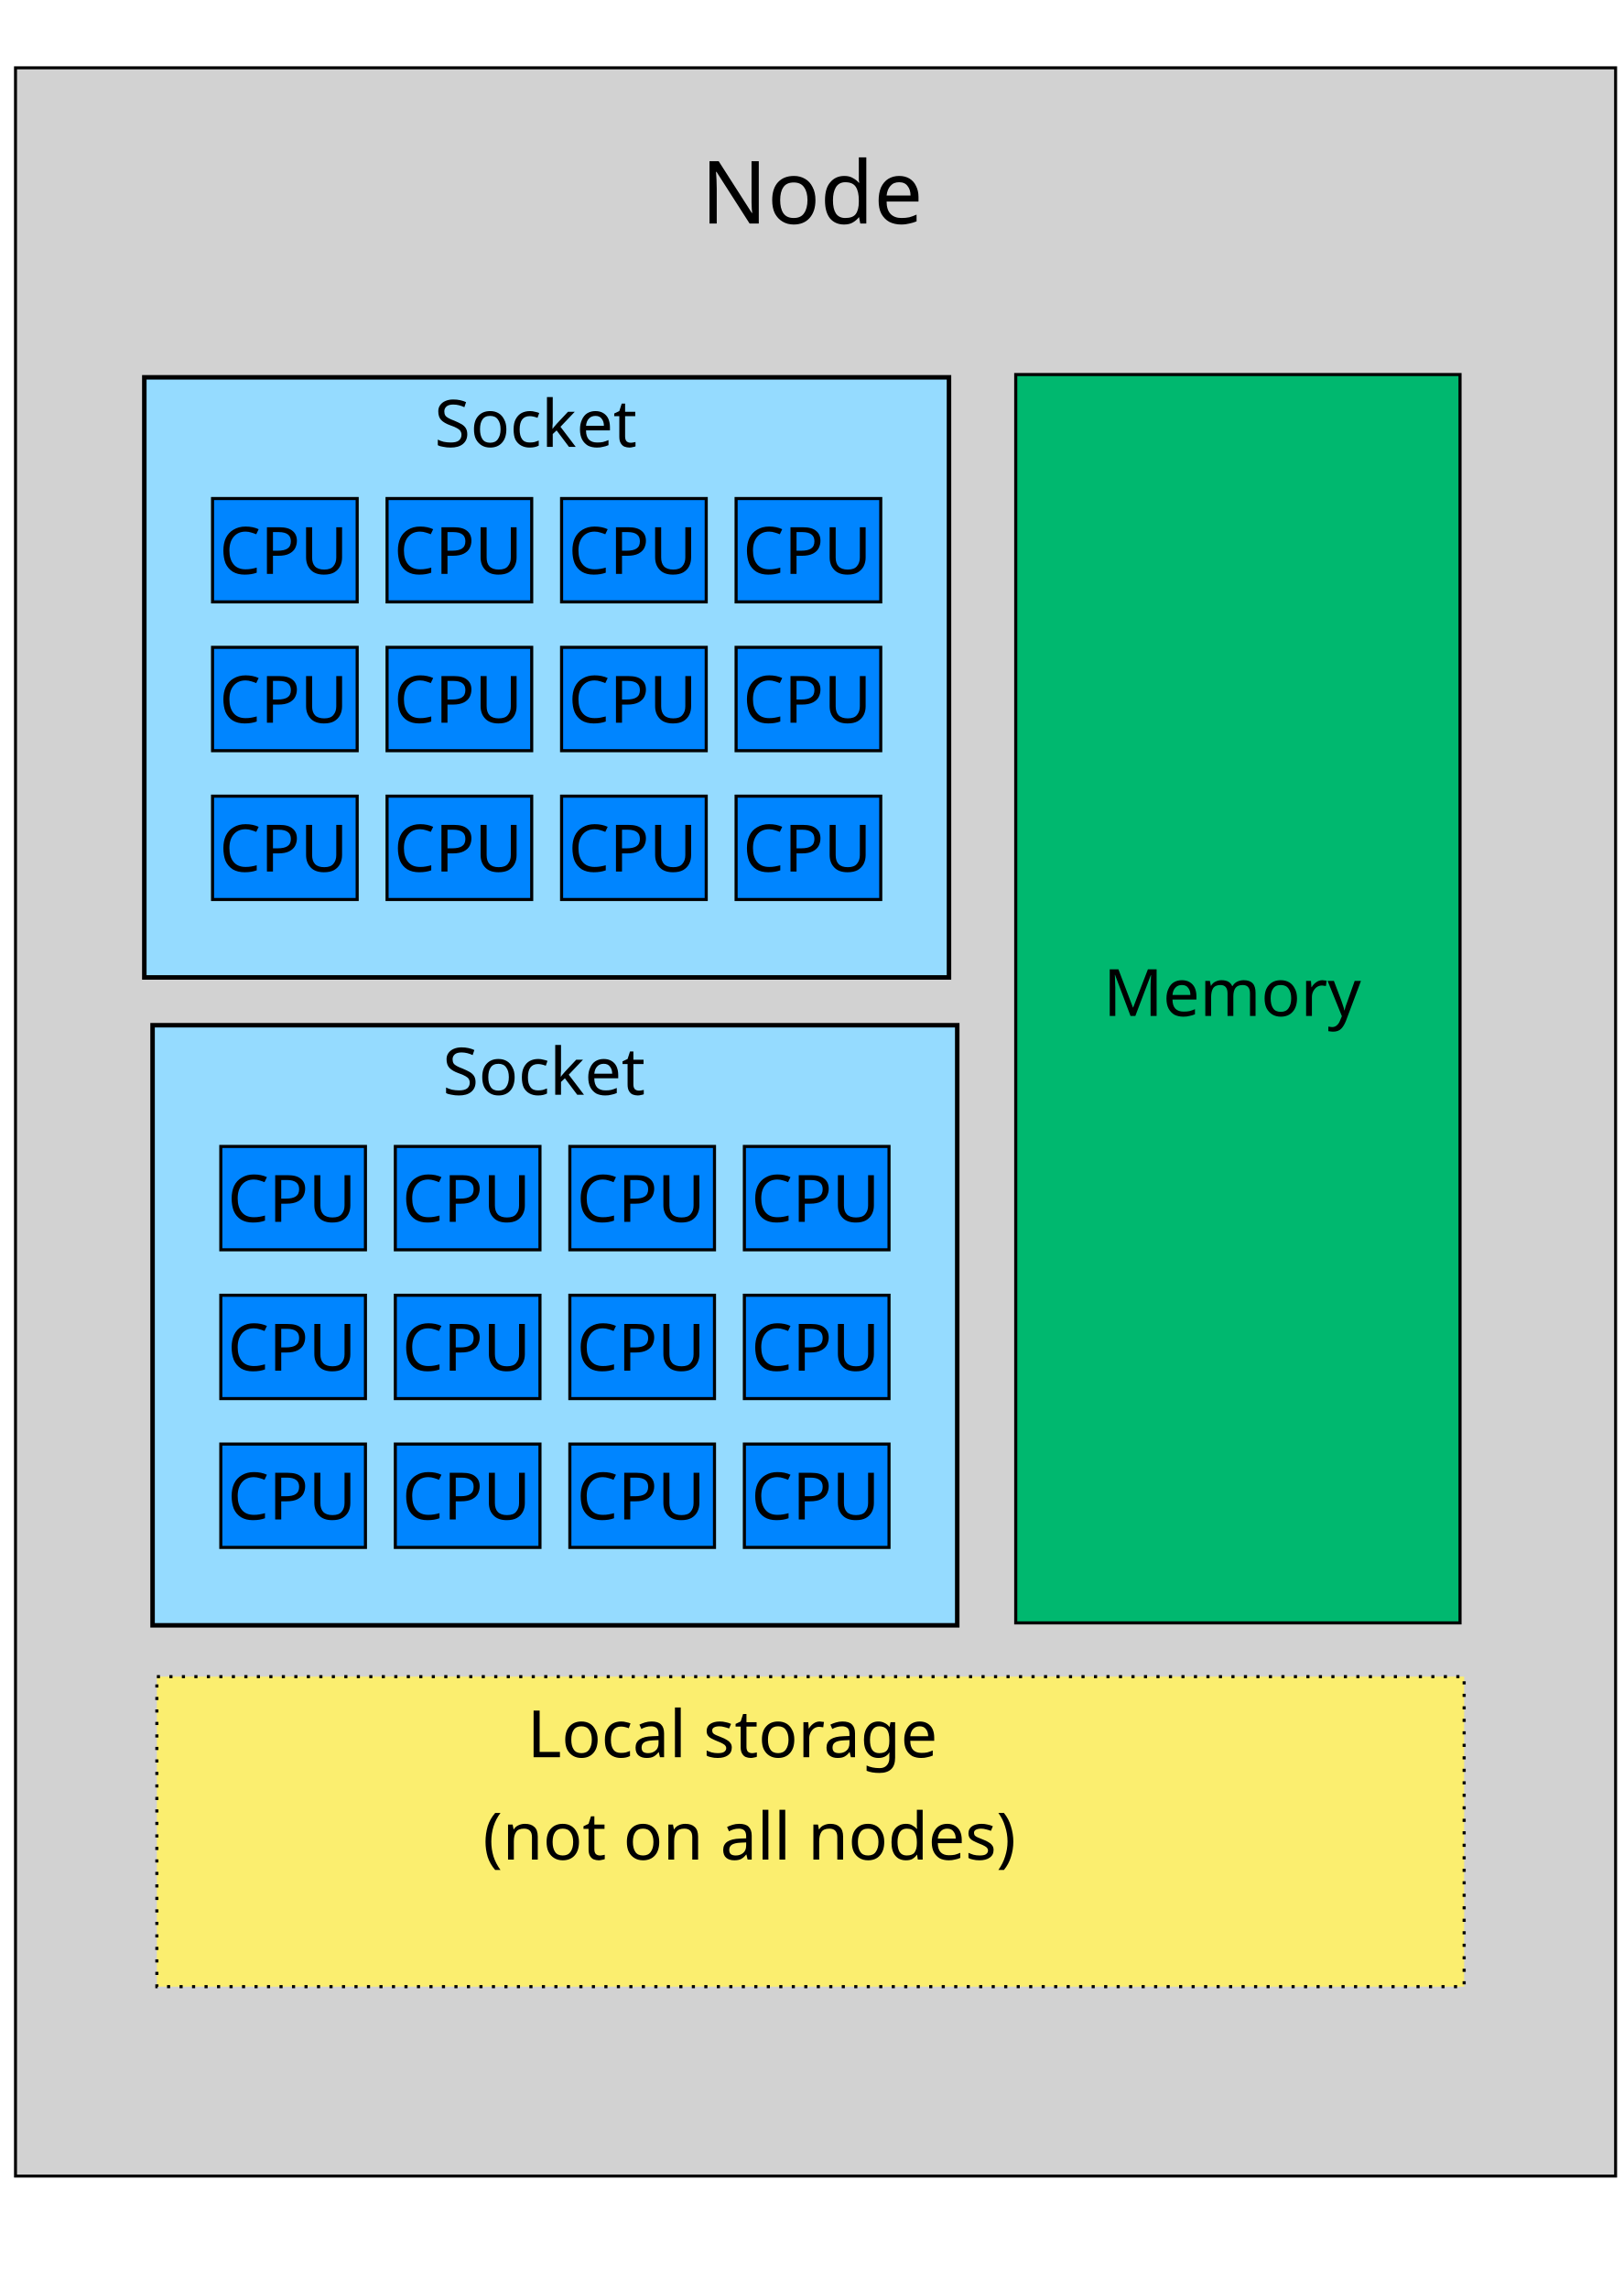
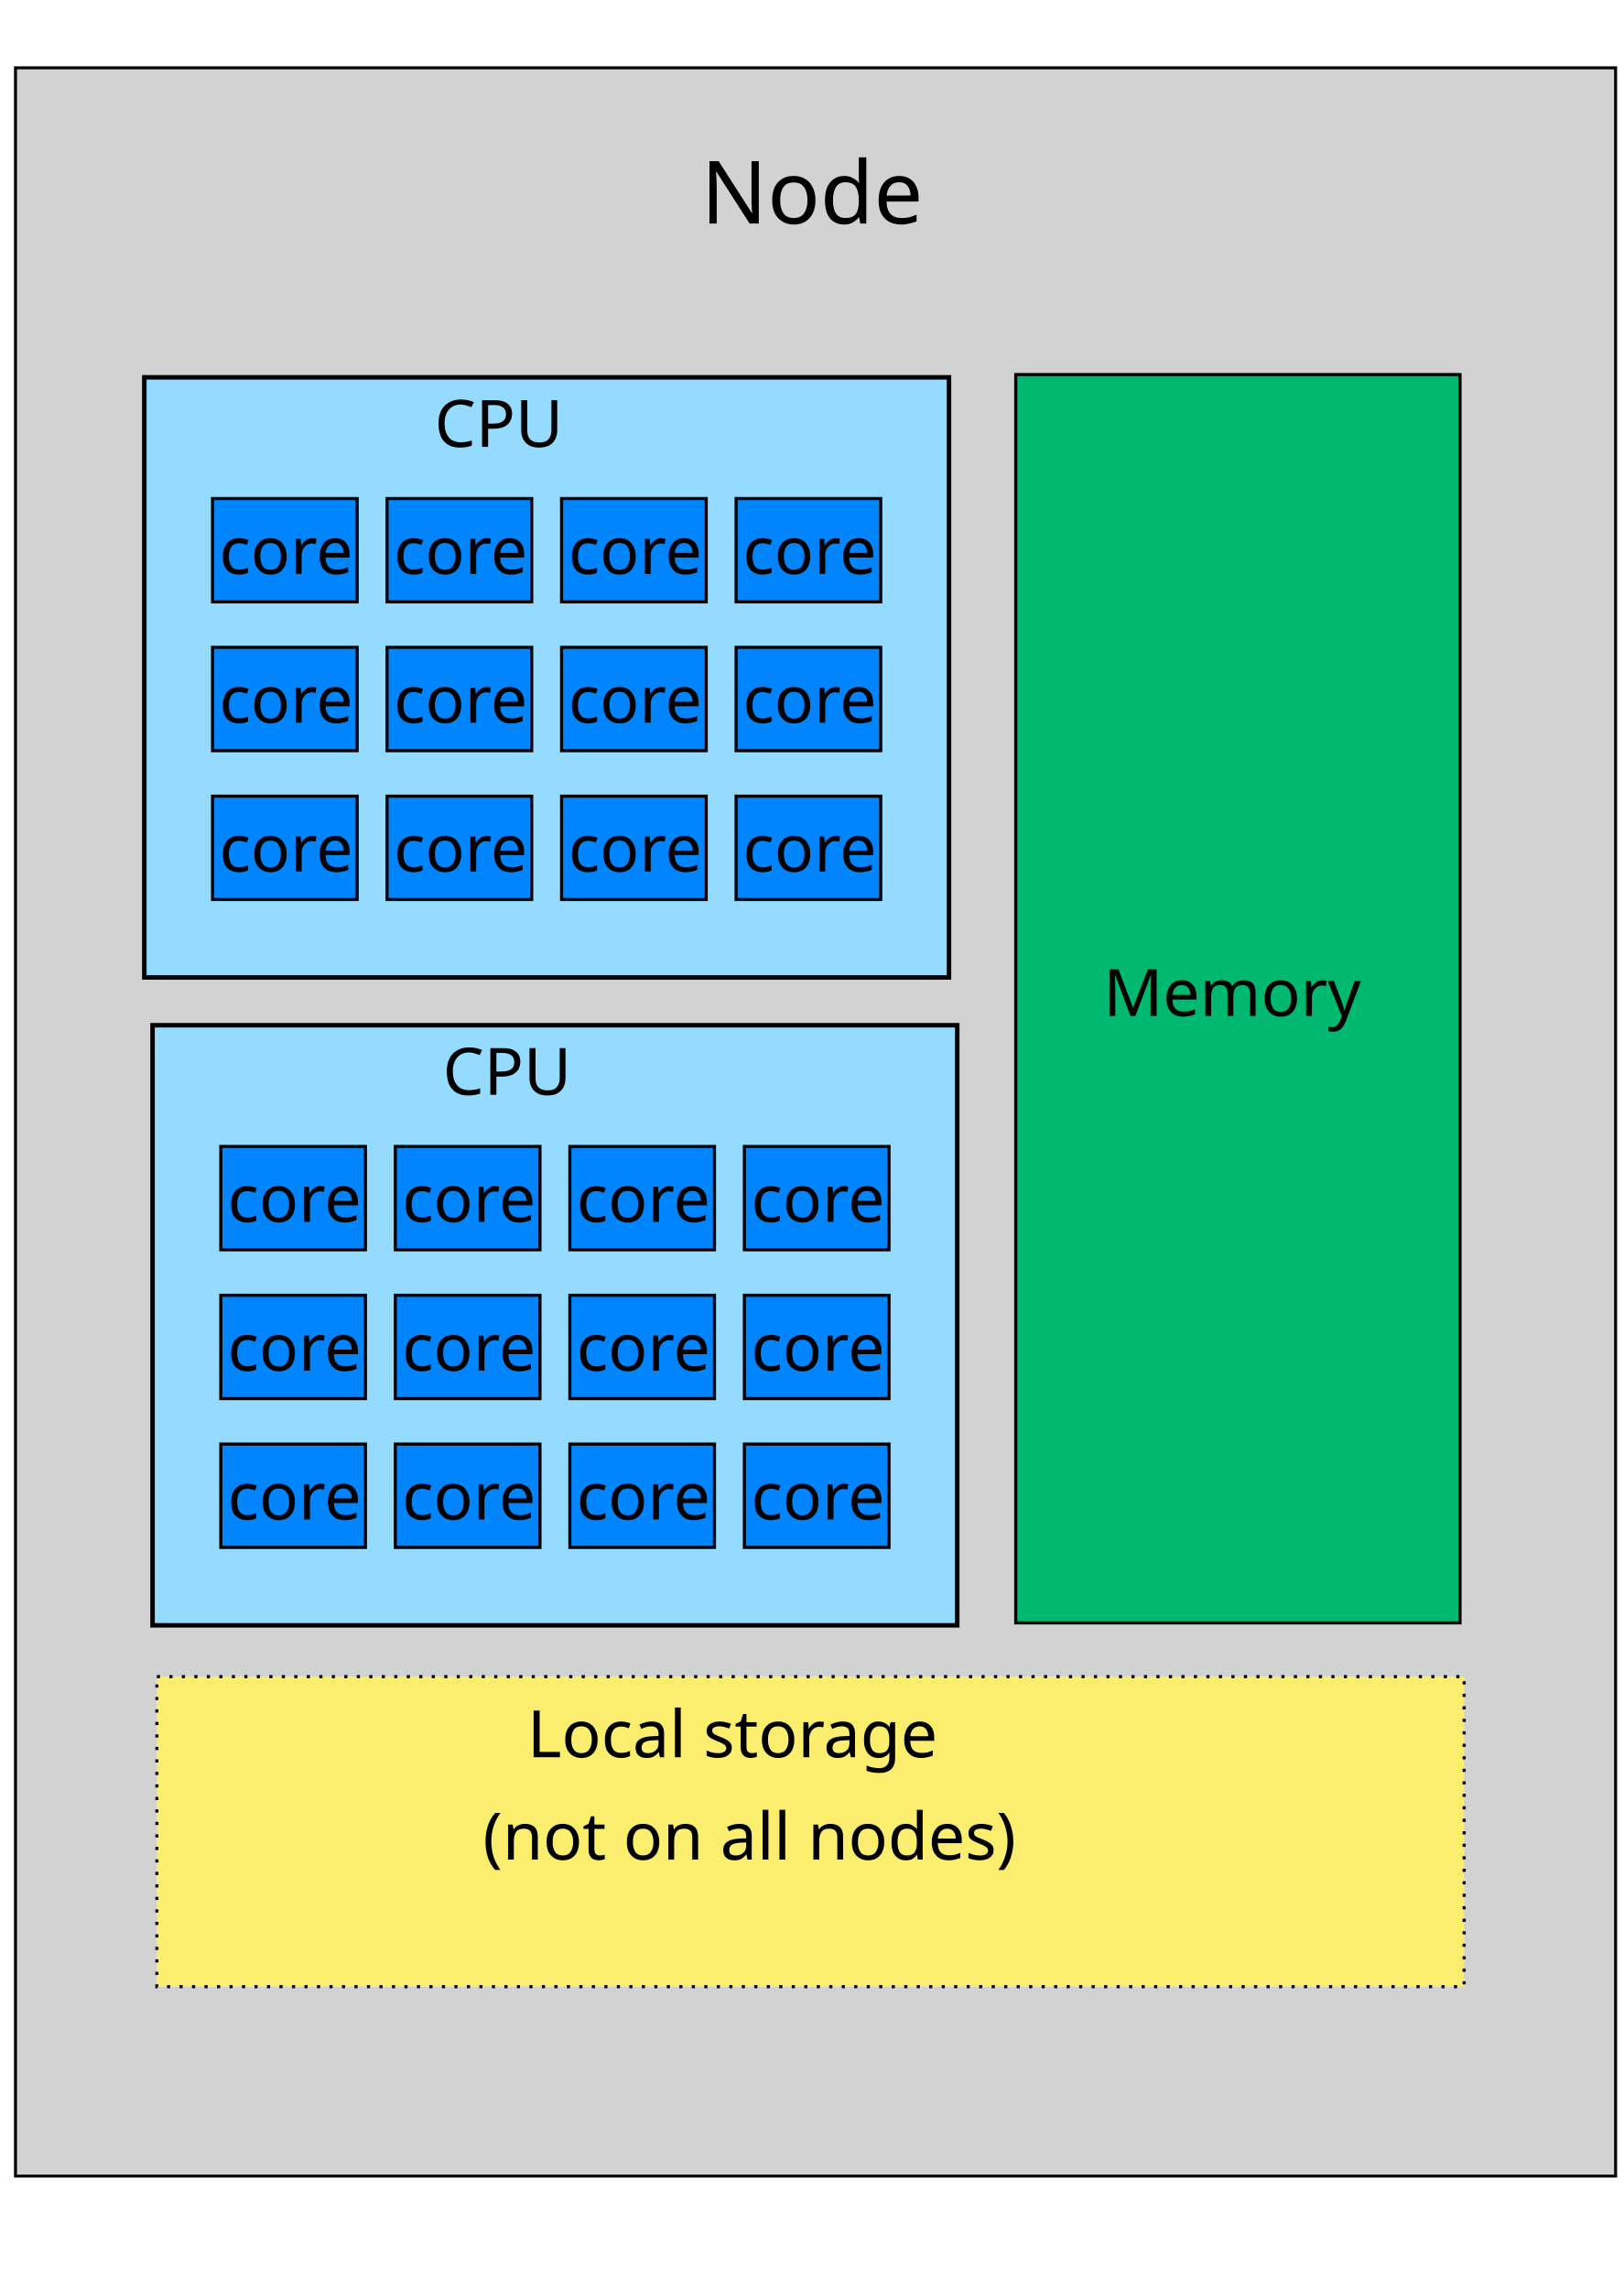
<svg xmlns="http://www.w3.org/2000/svg" width="105mm" height="148mm" viewBox="0 0 105 148" version="1.1" id="svg5460">
  <defs id="defs5454" />
  <g id="layer1">
    <g id="g287" transform="translate(-40.82143,-133.8036)">
      <rect style="fill:#d2d2d2;fill-opacity:1;stroke:#000000;stroke-width:0.193;stroke-miterlimit:4;stroke-dasharray:none;stroke-dashoffset:0;stroke-opacity:1" id="rect6005" width="103.475" height="136.314" x="41.824" y="138.188" />
      <rect style="fill:#95dbff;fill-opacity:1;stroke:#000000;stroke-width:0.291;stroke-miterlimit:4;stroke-dasharray:none;stroke-dashoffset:0;stroke-opacity:1" id="rect6007" width="52.036" height="38.801" x="50.154" y="158.2" />
      <g id="g6105" transform="translate(-2.89732,45.16855)">
        <g id="g6018">
          <rect style="fill:#0085ff;fill-opacity:1;stroke:#000000;stroke-width:0.2;stroke-miterlimit:4;stroke-dasharray:none;stroke-dashoffset:0;stroke-opacity:1" id="rect6009" width="9.354" height="6.682" x="57.463" y="120.869" />
          <text xml:space="preserve" style="font-style:normal;font-weight:normal;font-size:4.233px;line-height:6.615px;font-family:sans-serif;letter-spacing:0px;word-spacing:0px;fill:#000000;fill-opacity:1;stroke:none;stroke-width:0.265" x="57.899" y="125.745" id="text6013">
-             <tspan id="tspan6011" x="57.899" y="125.745" style="stroke-width:0.265">CPU</tspan>
+             <tspan id="tspan6011" x="57.899" y="125.745" style="stroke-width:0.265">core</tspan>
          </text>
        </g>
        <g transform="translate(-4.762502,0.6681691)" id="g6084">
          <g transform="translate(38.62045,-0.6681691)" id="g6018-0">
            <rect y="120.869" x="57.463" height="6.682" width="9.354" id="rect6009-1" style="fill:#0085ff;fill-opacity:1;stroke:#000000;stroke-width:0.2;stroke-miterlimit:4;stroke-dasharray:none;stroke-dashoffset:0;stroke-opacity:1" />
            <text id="text6013-9" y="125.745" x="57.899" style="font-style:normal;font-weight:normal;font-size:4.233px;line-height:6.615px;font-family:sans-serif;letter-spacing:0px;word-spacing:0px;fill:#000000;fill-opacity:1;stroke:none;stroke-width:0.265" xml:space="preserve">
-               <tspan style="stroke-width:0.265" y="125.745" x="57.899" id="tspan6011-1">CPU</tspan>
+               <tspan style="stroke-width:0.265" y="125.745" x="57.899" id="tspan6011-1">core</tspan>
            </text>
          </g>
        </g>
        <g transform="translate(-3.620455,0.6681691)" id="g6078">
          <g transform="translate(26.19241,-0.6681691)" id="g6018-1">
            <rect y="120.869" x="57.463" height="6.682" width="9.354" id="rect6009-7" style="fill:#0085ff;fill-opacity:1;stroke:#000000;stroke-width:0.2;stroke-miterlimit:4;stroke-dasharray:none;stroke-dashoffset:0;stroke-opacity:1" />
            <text id="text6013-1" y="125.745" x="57.899" style="font-style:normal;font-weight:normal;font-size:4.233px;line-height:6.615px;font-family:sans-serif;letter-spacing:0px;word-spacing:0px;fill:#000000;fill-opacity:1;stroke:none;stroke-width:0.265" xml:space="preserve">
-               <tspan style="stroke-width:0.265" y="125.745" x="57.899" id="tspan6011-14">CPU</tspan>
+               <tspan style="stroke-width:0.265" y="125.745" x="57.899" id="tspan6011-14">core</tspan>
            </text>
          </g>
        </g>
        <g transform="translate(-1.810223,0.8018039)" id="g6072">
          <g transform="translate(13.09621,-0.8018039)" id="g6018-3">
            <rect y="120.869" x="57.463" height="6.682" width="9.354" id="rect6009-9" style="fill:#0085ff;fill-opacity:1;stroke:#000000;stroke-width:0.2;stroke-miterlimit:4;stroke-dasharray:none;stroke-dashoffset:0;stroke-opacity:1" />
            <text id="text6013-2" y="125.745" x="57.899" style="font-style:normal;font-weight:normal;font-size:4.233px;line-height:6.615px;font-family:sans-serif;letter-spacing:0px;word-spacing:0px;fill:#000000;fill-opacity:1;stroke:none;stroke-width:0.265" xml:space="preserve">
-               <tspan style="stroke-width:0.265" y="125.745" x="57.899" id="tspan6011-9">CPU</tspan>
+               <tspan style="stroke-width:0.265" y="125.745" x="57.899" id="tspan6011-9">core</tspan>
            </text>
          </g>
        </g>
      </g>
      <g transform="translate(-2.89732,54.79024)" id="g6105-4">
        <g id="g6018-5">
          <rect style="fill:#0085ff;fill-opacity:1;stroke:#000000;stroke-width:0.2;stroke-miterlimit:4;stroke-dasharray:none;stroke-dashoffset:0;stroke-opacity:1" id="rect6009-8" width="9.354" height="6.682" x="57.463" y="120.869" />
          <text xml:space="preserve" style="font-style:normal;font-weight:normal;font-size:4.233px;line-height:6.615px;font-family:sans-serif;letter-spacing:0px;word-spacing:0px;fill:#000000;fill-opacity:1;stroke:none;stroke-width:0.265" x="57.899" y="125.745" id="text6013-5">
-             <tspan id="tspan6011-5" x="57.899" y="125.745" style="stroke-width:0.265">CPU</tspan>
+             <tspan id="tspan6011-5" x="57.899" y="125.745" style="stroke-width:0.265">core</tspan>
          </text>
        </g>
        <g transform="translate(-4.762502,0.6681691)" id="g6084-4">
          <g transform="translate(38.62045,-0.6681691)" id="g6018-0-5">
            <rect y="120.869" x="57.463" height="6.682" width="9.354" id="rect6009-1-8" style="fill:#0085ff;fill-opacity:1;stroke:#000000;stroke-width:0.2;stroke-miterlimit:4;stroke-dasharray:none;stroke-dashoffset:0;stroke-opacity:1" />
            <text id="text6013-9-7" y="125.745" x="57.899" style="font-style:normal;font-weight:normal;font-size:4.233px;line-height:6.615px;font-family:sans-serif;letter-spacing:0px;word-spacing:0px;fill:#000000;fill-opacity:1;stroke:none;stroke-width:0.265" xml:space="preserve">
-               <tspan style="stroke-width:0.265" y="125.745" x="57.899" id="tspan6011-1-1">CPU</tspan>
+               <tspan style="stroke-width:0.265" y="125.745" x="57.899" id="tspan6011-1-1">core</tspan>
            </text>
          </g>
        </g>
        <g transform="translate(-3.620455,0.6681691)" id="g6078-7">
          <g transform="translate(26.19241,-0.6681691)" id="g6018-1-4">
            <rect y="120.869" x="57.463" height="6.682" width="9.354" id="rect6009-7-3" style="fill:#0085ff;fill-opacity:1;stroke:#000000;stroke-width:0.2;stroke-miterlimit:4;stroke-dasharray:none;stroke-dashoffset:0;stroke-opacity:1" />
            <text id="text6013-1-8" y="125.745" x="57.899" style="font-style:normal;font-weight:normal;font-size:4.233px;line-height:6.615px;font-family:sans-serif;letter-spacing:0px;word-spacing:0px;fill:#000000;fill-opacity:1;stroke:none;stroke-width:0.265" xml:space="preserve">
-               <tspan style="stroke-width:0.265" y="125.745" x="57.899" id="tspan6011-14-2">CPU</tspan>
+               <tspan style="stroke-width:0.265" y="125.745" x="57.899" id="tspan6011-14-2">core</tspan>
            </text>
          </g>
        </g>
        <g transform="translate(-1.810223,0.8018039)" id="g6072-4">
          <g transform="translate(13.09621,-0.8018039)" id="g6018-3-0">
            <rect y="120.869" x="57.463" height="6.682" width="9.354" id="rect6009-9-5" style="fill:#0085ff;fill-opacity:1;stroke:#000000;stroke-width:0.2;stroke-miterlimit:4;stroke-dasharray:none;stroke-dashoffset:0;stroke-opacity:1" />
            <text id="text6013-2-5" y="125.745" x="57.899" style="font-style:normal;font-weight:normal;font-size:4.233px;line-height:6.615px;font-family:sans-serif;letter-spacing:0px;word-spacing:0px;fill:#000000;fill-opacity:1;stroke:none;stroke-width:0.265" xml:space="preserve">
-               <tspan style="stroke-width:0.265" y="125.745" x="57.899" id="tspan6011-9-8">CPU</tspan>
+               <tspan style="stroke-width:0.265" y="125.745" x="57.899" id="tspan6011-9-8">core</tspan>
            </text>
          </g>
        </g>
      </g>
      <g transform="translate(-2.89732,64.41196)" id="g6105-8">
        <g id="g6018-6">
          <rect style="fill:#0085ff;fill-opacity:1;stroke:#000000;stroke-width:0.2;stroke-miterlimit:4;stroke-dasharray:none;stroke-dashoffset:0;stroke-opacity:1" id="rect6009-0" width="9.354" height="6.682" x="57.463" y="120.869" />
          <text xml:space="preserve" style="font-style:normal;font-weight:normal;font-size:4.233px;line-height:6.615px;font-family:sans-serif;letter-spacing:0px;word-spacing:0px;fill:#000000;fill-opacity:1;stroke:none;stroke-width:0.265" x="57.899" y="125.745" id="text6013-6">
-             <tspan id="tspan6011-7" x="57.899" y="125.745" style="stroke-width:0.265">CPU</tspan>
+             <tspan id="tspan6011-7" x="57.899" y="125.745" style="stroke-width:0.265">core</tspan>
          </text>
        </g>
        <g transform="translate(-4.762502,0.6681691)" id="g6084-7">
          <g transform="translate(38.62045,-0.6681691)" id="g6018-0-7">
            <rect y="120.869" x="57.463" height="6.682" width="9.354" id="rect6009-1-4" style="fill:#0085ff;fill-opacity:1;stroke:#000000;stroke-width:0.2;stroke-miterlimit:4;stroke-dasharray:none;stroke-dashoffset:0;stroke-opacity:1" />
            <text id="text6013-9-76" y="125.745" x="57.899" style="font-style:normal;font-weight:normal;font-size:4.233px;line-height:6.615px;font-family:sans-serif;letter-spacing:0px;word-spacing:0px;fill:#000000;fill-opacity:1;stroke:none;stroke-width:0.265" xml:space="preserve">
-               <tspan style="stroke-width:0.265" y="125.745" x="57.899" id="tspan6011-1-0">CPU</tspan>
+               <tspan style="stroke-width:0.265" y="125.745" x="57.899" id="tspan6011-1-0">core</tspan>
            </text>
          </g>
        </g>
        <g transform="translate(-3.620455,0.6681691)" id="g6078-73">
          <g transform="translate(26.19241,-0.6681691)" id="g6018-1-7">
            <rect y="120.869" x="57.463" height="6.682" width="9.354" id="rect6009-7-7" style="fill:#0085ff;fill-opacity:1;stroke:#000000;stroke-width:0.2;stroke-miterlimit:4;stroke-dasharray:none;stroke-dashoffset:0;stroke-opacity:1" />
            <text id="text6013-1-4" y="125.745" x="57.899" style="font-style:normal;font-weight:normal;font-size:4.233px;line-height:6.615px;font-family:sans-serif;letter-spacing:0px;word-spacing:0px;fill:#000000;fill-opacity:1;stroke:none;stroke-width:0.265" xml:space="preserve">
-               <tspan style="stroke-width:0.265" y="125.745" x="57.899" id="tspan6011-14-7">CPU</tspan>
+               <tspan style="stroke-width:0.265" y="125.745" x="57.899" id="tspan6011-14-7">core</tspan>
            </text>
          </g>
        </g>
        <g transform="translate(-1.810223,0.8018039)" id="g6072-2">
          <g transform="translate(13.09621,-0.8018039)" id="g6018-3-02">
            <rect y="120.869" x="57.463" height="6.682" width="9.354" id="rect6009-9-4" style="fill:#0085ff;fill-opacity:1;stroke:#000000;stroke-width:0.2;stroke-miterlimit:4;stroke-dasharray:none;stroke-dashoffset:0;stroke-opacity:1" />
            <text id="text6013-2-0" y="125.745" x="57.899" style="font-style:normal;font-weight:normal;font-size:4.233px;line-height:6.615px;font-family:sans-serif;letter-spacing:0px;word-spacing:0px;fill:#000000;fill-opacity:1;stroke:none;stroke-width:0.265" xml:space="preserve">
-               <tspan style="stroke-width:0.265" y="125.745" x="57.899" id="tspan6011-9-3">CPU</tspan>
+               <tspan style="stroke-width:0.265" y="125.745" x="57.899" id="tspan6011-9-3">core</tspan>
            </text>
          </g>
        </g>
      </g>
      <text xml:space="preserve" style="font-style:normal;font-weight:normal;font-size:4.233px;line-height:6.615px;font-family:sans-serif;letter-spacing:0px;word-spacing:0px;fill:#000000;fill-opacity:1;stroke:none;stroke-width:0.265" x="68.913" y="162.697" id="text6225">
-         <tspan id="tspan6223" x="68.913" y="162.697" style="stroke-width:0.265">Socket</tspan>
+         <tspan id="tspan6223" x="68.913" y="162.697" style="stroke-width:0.265">CPU</tspan>
      </text>
      <rect style="fill:#95dbff;fill-opacity:1;stroke:#000000;stroke-width:0.291;stroke-miterlimit:4;stroke-dasharray:none;stroke-dashoffset:0;stroke-opacity:1" id="rect6007-0" width="52.036" height="38.801" x="50.688" y="200.091" />
      <g id="g6105-2" transform="translate(-2.362783,87.06038)">
        <g id="g6018-03">
          <rect style="fill:#0085ff;fill-opacity:1;stroke:#000000;stroke-width:0.2;stroke-miterlimit:4;stroke-dasharray:none;stroke-dashoffset:0;stroke-opacity:1" id="rect6009-3" width="9.354" height="6.682" x="57.463" y="120.869" />
          <text xml:space="preserve" style="font-style:normal;font-weight:normal;font-size:4.233px;line-height:6.615px;font-family:sans-serif;letter-spacing:0px;word-spacing:0px;fill:#000000;fill-opacity:1;stroke:none;stroke-width:0.265" x="57.899" y="125.745" id="text6013-25">
-             <tspan id="tspan6011-4" x="57.899" y="125.745" style="stroke-width:0.265">CPU</tspan>
+             <tspan id="tspan6011-4" x="57.899" y="125.745" style="stroke-width:0.265">core</tspan>
          </text>
        </g>
        <g transform="translate(-4.762502,0.6681691)" id="g6084-6">
          <g transform="translate(38.62045,-0.6681691)" id="g6018-0-2">
            <rect y="120.869" x="57.463" height="6.682" width="9.354" id="rect6009-1-6" style="fill:#0085ff;fill-opacity:1;stroke:#000000;stroke-width:0.2;stroke-miterlimit:4;stroke-dasharray:none;stroke-dashoffset:0;stroke-opacity:1" />
            <text id="text6013-9-4" y="125.745" x="57.899" style="font-style:normal;font-weight:normal;font-size:4.233px;line-height:6.615px;font-family:sans-serif;letter-spacing:0px;word-spacing:0px;fill:#000000;fill-opacity:1;stroke:none;stroke-width:0.265" xml:space="preserve">
-               <tspan style="stroke-width:0.265" y="125.745" x="57.899" id="tspan6011-1-10">CPU</tspan>
+               <tspan style="stroke-width:0.265" y="125.745" x="57.899" id="tspan6011-1-10">core</tspan>
            </text>
          </g>
        </g>
        <g transform="translate(-3.620455,0.6681691)" id="g6078-9">
          <g transform="translate(26.19241,-0.6681691)" id="g6018-1-6">
            <rect y="120.869" x="57.463" height="6.682" width="9.354" id="rect6009-7-4" style="fill:#0085ff;fill-opacity:1;stroke:#000000;stroke-width:0.2;stroke-miterlimit:4;stroke-dasharray:none;stroke-dashoffset:0;stroke-opacity:1" />
            <text id="text6013-1-88" y="125.745" x="57.899" style="font-style:normal;font-weight:normal;font-size:4.233px;line-height:6.615px;font-family:sans-serif;letter-spacing:0px;word-spacing:0px;fill:#000000;fill-opacity:1;stroke:none;stroke-width:0.265" xml:space="preserve">
-               <tspan style="stroke-width:0.265" y="125.745" x="57.899" id="tspan6011-14-73">CPU</tspan>
+               <tspan style="stroke-width:0.265" y="125.745" x="57.899" id="tspan6011-14-73">core</tspan>
            </text>
          </g>
        </g>
        <g transform="translate(-1.810223,0.8018039)" id="g6072-9">
          <g transform="translate(13.09621,-0.8018039)" id="g6018-3-026">
            <rect y="120.869" x="57.463" height="6.682" width="9.354" id="rect6009-9-50" style="fill:#0085ff;fill-opacity:1;stroke:#000000;stroke-width:0.2;stroke-miterlimit:4;stroke-dasharray:none;stroke-dashoffset:0;stroke-opacity:1" />
            <text id="text6013-2-04" y="125.745" x="57.899" style="font-style:normal;font-weight:normal;font-size:4.233px;line-height:6.615px;font-family:sans-serif;letter-spacing:0px;word-spacing:0px;fill:#000000;fill-opacity:1;stroke:none;stroke-width:0.265" xml:space="preserve">
-               <tspan style="stroke-width:0.265" y="125.745" x="57.899" id="tspan6011-9-7">CPU</tspan>
+               <tspan style="stroke-width:0.265" y="125.745" x="57.899" id="tspan6011-9-7">core</tspan>
            </text>
          </g>
        </g>
      </g>
      <g transform="translate(-2.362783,96.68208)" id="g6105-4-4">
        <g id="g6018-5-3">
          <rect style="fill:#0085ff;fill-opacity:1;stroke:#000000;stroke-width:0.2;stroke-miterlimit:4;stroke-dasharray:none;stroke-dashoffset:0;stroke-opacity:1" id="rect6009-8-2" width="9.354" height="6.682" x="57.463" y="120.869" />
          <text xml:space="preserve" style="font-style:normal;font-weight:normal;font-size:4.233px;line-height:6.615px;font-family:sans-serif;letter-spacing:0px;word-spacing:0px;fill:#000000;fill-opacity:1;stroke:none;stroke-width:0.265" x="57.899" y="125.745" id="text6013-5-4">
-             <tspan id="tspan6011-5-2" x="57.899" y="125.745" style="stroke-width:0.265">CPU</tspan>
+             <tspan id="tspan6011-5-2" x="57.899" y="125.745" style="stroke-width:0.265">core</tspan>
          </text>
        </g>
        <g transform="translate(-4.762502,0.6681691)" id="g6084-4-7">
          <g transform="translate(38.62045,-0.6681691)" id="g6018-0-5-2">
            <rect y="120.869" x="57.463" height="6.682" width="9.354" id="rect6009-1-8-9" style="fill:#0085ff;fill-opacity:1;stroke:#000000;stroke-width:0.2;stroke-miterlimit:4;stroke-dasharray:none;stroke-dashoffset:0;stroke-opacity:1" />
            <text id="text6013-9-7-9" y="125.745" x="57.899" style="font-style:normal;font-weight:normal;font-size:4.233px;line-height:6.615px;font-family:sans-serif;letter-spacing:0px;word-spacing:0px;fill:#000000;fill-opacity:1;stroke:none;stroke-width:0.265" xml:space="preserve">
-               <tspan style="stroke-width:0.265" y="125.745" x="57.899" id="tspan6011-1-1-8">CPU</tspan>
+               <tspan style="stroke-width:0.265" y="125.745" x="57.899" id="tspan6011-1-1-8">core</tspan>
            </text>
          </g>
        </g>
        <g transform="translate(-3.620455,0.6681691)" id="g6078-7-5">
          <g transform="translate(26.19241,-0.6681691)" id="g6018-1-4-5">
            <rect y="120.869" x="57.463" height="6.682" width="9.354" id="rect6009-7-3-7" style="fill:#0085ff;fill-opacity:1;stroke:#000000;stroke-width:0.2;stroke-miterlimit:4;stroke-dasharray:none;stroke-dashoffset:0;stroke-opacity:1" />
            <text id="text6013-1-8-7" y="125.745" x="57.899" style="font-style:normal;font-weight:normal;font-size:4.233px;line-height:6.615px;font-family:sans-serif;letter-spacing:0px;word-spacing:0px;fill:#000000;fill-opacity:1;stroke:none;stroke-width:0.265" xml:space="preserve">
-               <tspan style="stroke-width:0.265" y="125.745" x="57.899" id="tspan6011-14-2-7">CPU</tspan>
+               <tspan style="stroke-width:0.265" y="125.745" x="57.899" id="tspan6011-14-2-7">core</tspan>
            </text>
          </g>
        </g>
        <g transform="translate(-1.810223,0.8018039)" id="g6072-4-3">
          <g transform="translate(13.09621,-0.8018039)" id="g6018-3-0-9">
            <rect y="120.869" x="57.463" height="6.682" width="9.354" id="rect6009-9-5-6" style="fill:#0085ff;fill-opacity:1;stroke:#000000;stroke-width:0.2;stroke-miterlimit:4;stroke-dasharray:none;stroke-dashoffset:0;stroke-opacity:1" />
            <text id="text6013-2-5-3" y="125.745" x="57.899" style="font-style:normal;font-weight:normal;font-size:4.233px;line-height:6.615px;font-family:sans-serif;letter-spacing:0px;word-spacing:0px;fill:#000000;fill-opacity:1;stroke:none;stroke-width:0.265" xml:space="preserve">
-               <tspan style="stroke-width:0.265" y="125.745" x="57.899" id="tspan6011-9-8-7">CPU</tspan>
+               <tspan style="stroke-width:0.265" y="125.745" x="57.899" id="tspan6011-9-8-7">core</tspan>
            </text>
          </g>
        </g>
      </g>
      <g transform="translate(-2.362783,106.3038)" id="g6105-8-2">
        <g id="g6018-6-3">
          <rect style="fill:#0085ff;fill-opacity:1;stroke:#000000;stroke-width:0.2;stroke-miterlimit:4;stroke-dasharray:none;stroke-dashoffset:0;stroke-opacity:1" id="rect6009-0-9" width="9.354" height="6.682" x="57.463" y="120.869" />
          <text xml:space="preserve" style="font-style:normal;font-weight:normal;font-size:4.233px;line-height:6.615px;font-family:sans-serif;letter-spacing:0px;word-spacing:0px;fill:#000000;fill-opacity:1;stroke:none;stroke-width:0.265" x="57.899" y="125.745" id="text6013-6-8">
-             <tspan id="tspan6011-7-6" x="57.899" y="125.745" style="stroke-width:0.265">CPU</tspan>
+             <tspan id="tspan6011-7-6" x="57.899" y="125.745" style="stroke-width:0.265">core</tspan>
          </text>
        </g>
        <g transform="translate(-4.762502,0.6681691)" id="g6084-7-6">
          <g transform="translate(38.62045,-0.6681691)" id="g6018-0-7-0">
            <rect y="120.869" x="57.463" height="6.682" width="9.354" id="rect6009-1-4-4" style="fill:#0085ff;fill-opacity:1;stroke:#000000;stroke-width:0.2;stroke-miterlimit:4;stroke-dasharray:none;stroke-dashoffset:0;stroke-opacity:1" />
            <text id="text6013-9-76-4" y="125.745" x="57.899" style="font-style:normal;font-weight:normal;font-size:4.233px;line-height:6.615px;font-family:sans-serif;letter-spacing:0px;word-spacing:0px;fill:#000000;fill-opacity:1;stroke:none;stroke-width:0.265" xml:space="preserve">
-               <tspan style="stroke-width:0.265" y="125.745" x="57.899" id="tspan6011-1-0-9">CPU</tspan>
+               <tspan style="stroke-width:0.265" y="125.745" x="57.899" id="tspan6011-1-0-9">core</tspan>
            </text>
          </g>
        </g>
        <g transform="translate(-3.620455,0.6681691)" id="g6078-73-7">
          <g transform="translate(26.19241,-0.6681691)" id="g6018-1-7-0">
            <rect y="120.869" x="57.463" height="6.682" width="9.354" id="rect6009-7-7-7" style="fill:#0085ff;fill-opacity:1;stroke:#000000;stroke-width:0.2;stroke-miterlimit:4;stroke-dasharray:none;stroke-dashoffset:0;stroke-opacity:1" />
            <text id="text6013-1-4-6" y="125.745" x="57.899" style="font-style:normal;font-weight:normal;font-size:4.233px;line-height:6.615px;font-family:sans-serif;letter-spacing:0px;word-spacing:0px;fill:#000000;fill-opacity:1;stroke:none;stroke-width:0.265" xml:space="preserve">
-               <tspan style="stroke-width:0.265" y="125.745" x="57.899" id="tspan6011-14-7-9">CPU</tspan>
+               <tspan style="stroke-width:0.265" y="125.745" x="57.899" id="tspan6011-14-7-9">core</tspan>
            </text>
          </g>
        </g>
        <g transform="translate(-1.810223,0.8018039)" id="g6072-2-9">
          <g transform="translate(13.09621,-0.8018039)" id="g6018-3-02-6">
            <rect y="120.869" x="57.463" height="6.682" width="9.354" id="rect6009-9-4-9" style="fill:#0085ff;fill-opacity:1;stroke:#000000;stroke-width:0.2;stroke-miterlimit:4;stroke-dasharray:none;stroke-dashoffset:0;stroke-opacity:1" />
            <text id="text6013-2-0-3" y="125.745" x="57.899" style="font-style:normal;font-weight:normal;font-size:4.233px;line-height:6.615px;font-family:sans-serif;letter-spacing:0px;word-spacing:0px;fill:#000000;fill-opacity:1;stroke:none;stroke-width:0.265" xml:space="preserve">
-               <tspan style="stroke-width:0.265" y="125.745" x="57.899" id="tspan6011-9-3-3">CPU</tspan>
+               <tspan style="stroke-width:0.265" y="125.745" x="57.899" id="tspan6011-9-3-3">core</tspan>
            </text>
          </g>
        </g>
      </g>
      <text xml:space="preserve" style="font-style:normal;font-weight:normal;font-size:4.233px;line-height:6.615px;font-family:sans-serif;letter-spacing:0px;word-spacing:0px;fill:#000000;fill-opacity:1;stroke:none;stroke-width:0.265" x="69.448" y="204.589" id="text6225-3">
-         <tspan id="tspan6223-8" x="69.448" y="204.589" style="stroke-width:0.265">Socket</tspan>
+         <tspan id="tspan6223-8" x="69.448" y="204.589" style="stroke-width:0.265">CPU</tspan>
      </text>
      <rect style="fill:#00b86f;fill-opacity:1;stroke:#000000;stroke-width:0.2;stroke-miterlimit:4;stroke-dasharray:none;stroke-dashoffset:0;stroke-opacity:1" id="rect6428" width="28.731" height="80.715" x="106.507" y="158.02" />
      <text xml:space="preserve" style="font-style:normal;font-weight:normal;font-size:4.233px;line-height:6.615px;font-family:sans-serif;letter-spacing:0px;word-spacing:0px;fill:#000000;fill-opacity:1;stroke:none;stroke-width:0.265" x="112.18" y="199.491" id="text6432">
        <tspan id="tspan6430" x="112.18" y="199.491" style="stroke-width:0.265">Memory</tspan>
      </text>
      <rect style="fill:#fbee6f;fill-opacity:1;stroke:#000000;stroke-width:0.202;stroke-miterlimit:4;stroke-dasharray:0.202, 0.606;stroke-dashoffset:0;stroke-opacity:1" id="rect6434" width="84.539" height="20.045" x="50.966" y="242.21" />
      <text xml:space="preserve" style="font-style:normal;font-weight:normal;font-size:4.233px;line-height:6.615px;font-family:sans-serif;text-align:center;letter-spacing:0px;word-spacing:0px;text-anchor:middle;fill:#000000;fill-opacity:1;stroke:none;stroke-width:0.265" x="93.137" y="247.421" id="text6438">
        <tspan id="tspan6436" x="93.137" y="247.421" style="text-align:center;text-anchor:middle;stroke-width:0.265">Local storage</tspan>
        <tspan x="93.137" y="254.036" style="text-align:center;text-anchor:middle;stroke-width:0.265" id="tspan6440">(not on all nodes)</tspan>
      </text>
      <text xml:space="preserve" style="font-style:normal;font-weight:normal;font-size:4.233px;line-height:6.615px;font-family:sans-serif;letter-spacing:0px;word-spacing:0px;fill:#000000;fill-opacity:1;stroke:none;stroke-width:0.265" x="86.158" y="148.257" id="text6444">
        <tspan id="tspan6442" x="86.158" y="148.257" style="font-size:5.644px;stroke-width:0.265">Node</tspan>
      </text>
    </g>
  </g>
</svg>
